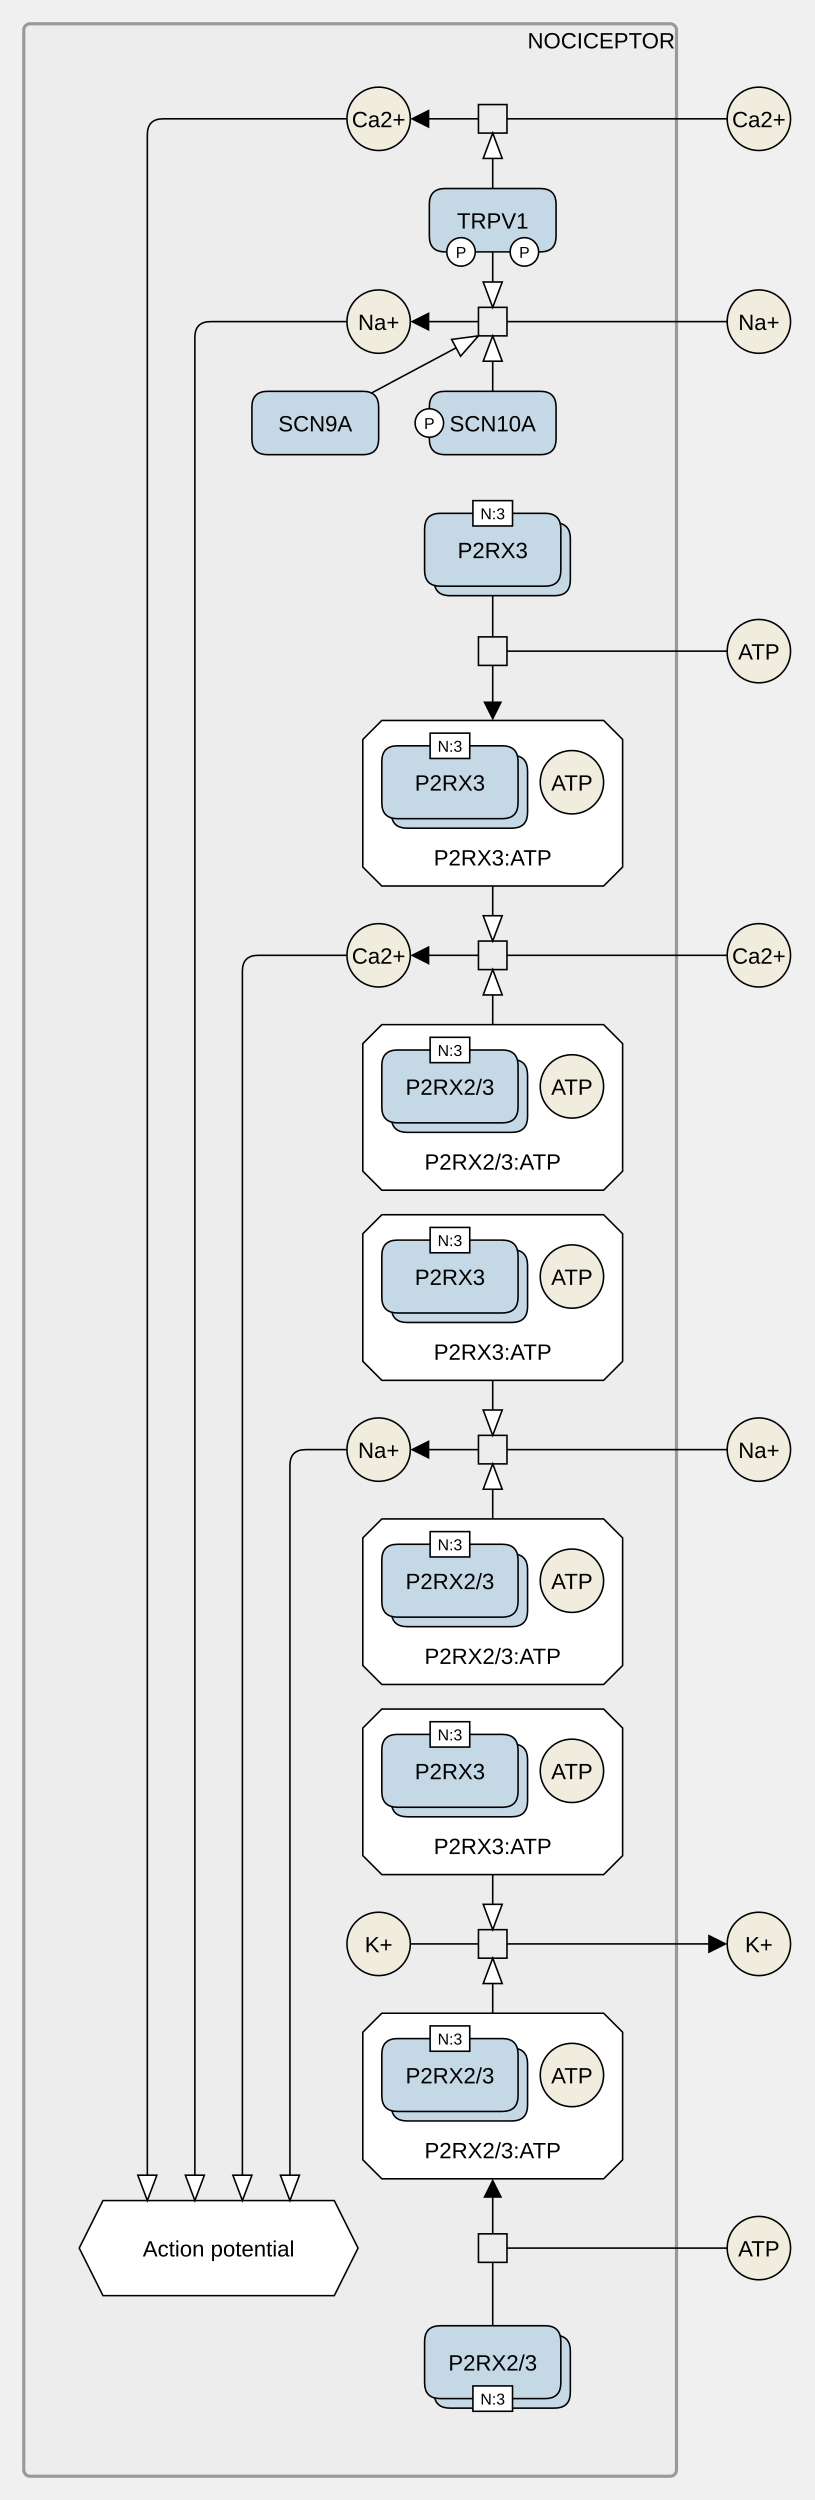
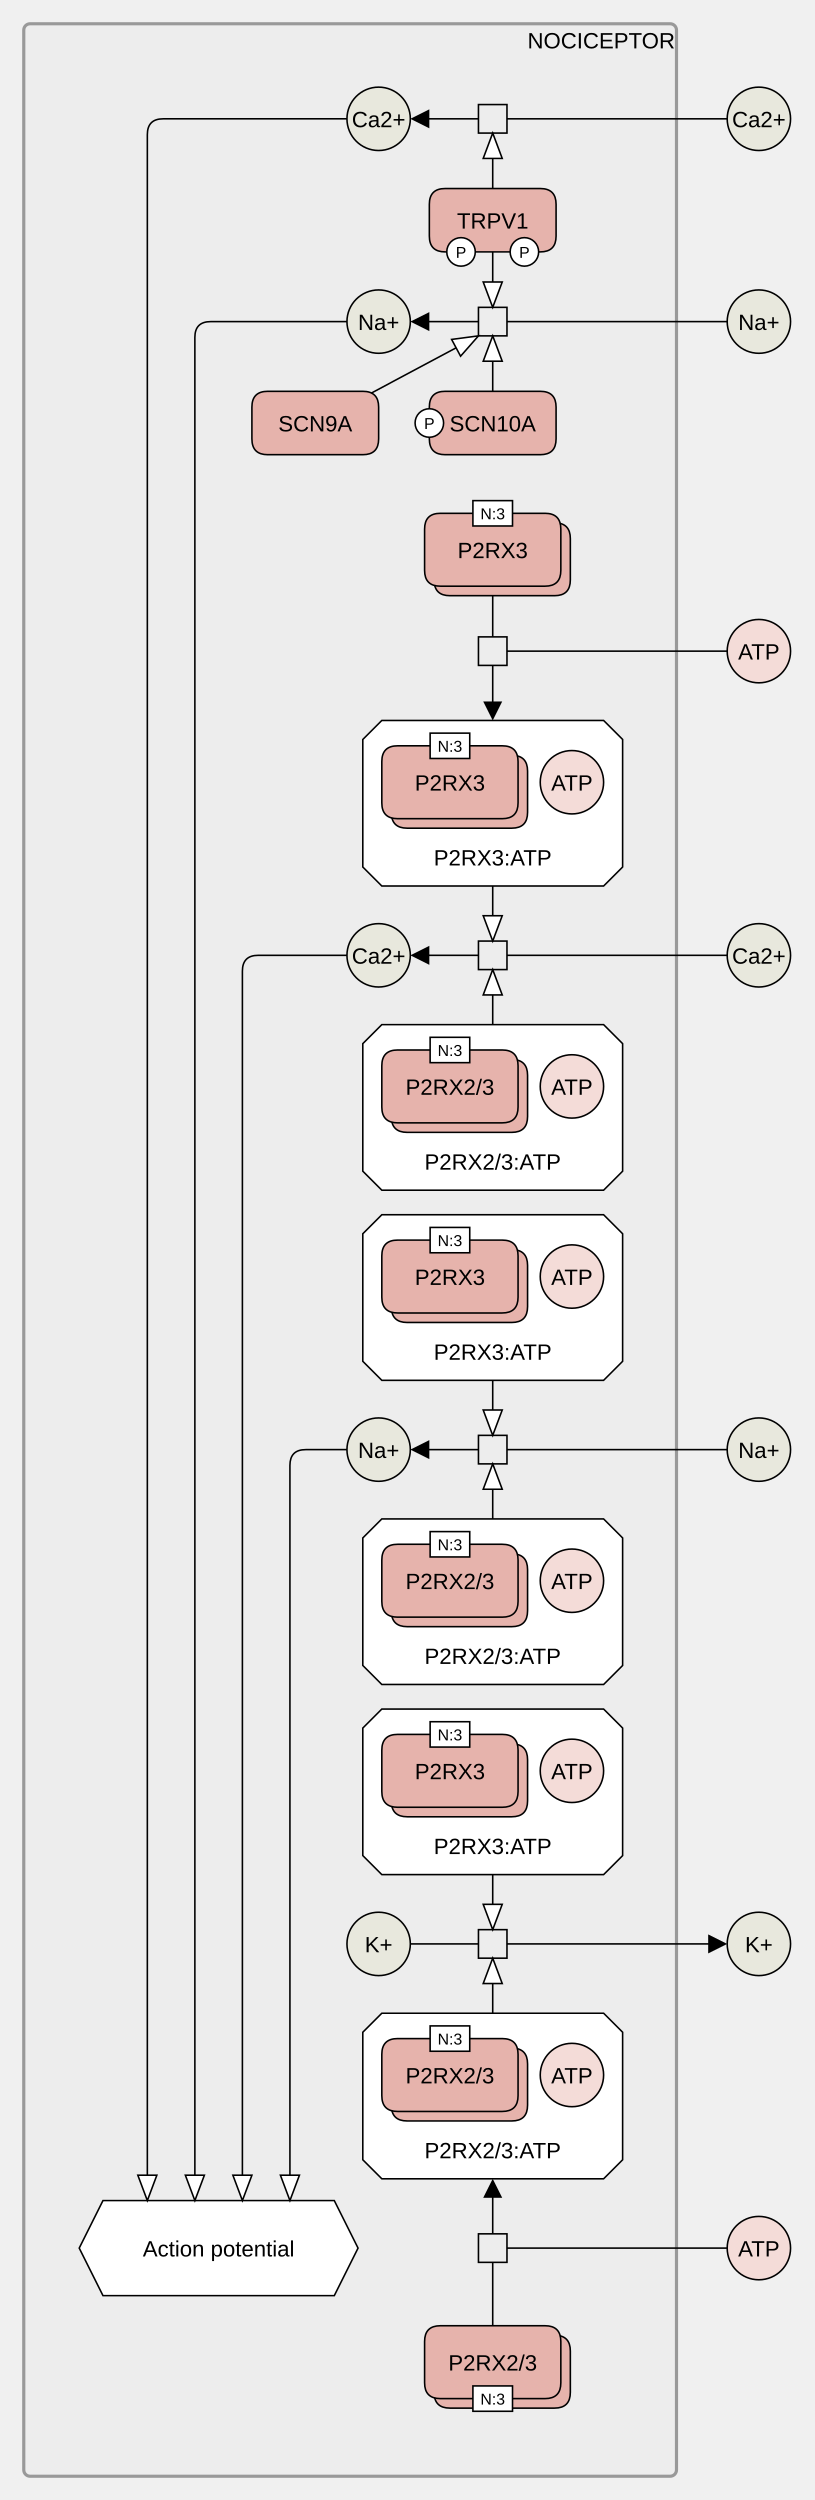
<svg xmlns="http://www.w3.org/2000/svg" width="514" height="1578" viewBox="0 0 514 1578" stroke-linecap="butt" stroke-miterlimit="10">
  <g transform="translate(311,75)">
    <path d="M-296 -56 C-296 -58.209 -294.209 -60 -292 -60 L112 -60 C114.209 -60 116 -58.209 116 -56 L116 1484 C116 1486.209 114.209 1488 112 1488 L-292 1488 C-294.209 1488 -296 1486.209 -296 1484 Z" fill="#999999" fill-opacity="0.031" stroke="none" />
    <path d="M-296 -56 C-296 -58.209 -294.209 -60 -292 -60 L112 -60 C114.209 -60 116 -58.209 116 -56 L116 1484 C116 1486.209 114.209 1488 112 1488 L-292 1488 C-294.209 1488 -296 1486.209 -296 1484 Z" fill="none" stroke="#999999" stroke-width="2" />
    <text x="68.5" y="-44.459" text-anchor="middle" font-family="'Dialog', Arial, Helvetica, sans-serif" font-size="14" fill="#000000" stroke="none" xml:space="preserve">NOCICEPTOR</text>
    <path d="M-70 379.75 L70 379.75 L82 391.75 L82 472.25 L70 484.25 L-70 484.25 L-82 472.25 L-82 391.75 Z" fill="#FFFFFF" stroke="none" />
    <path d="M-70 379.75 L70 379.75 L82 391.75 L82 472.25 L70 484.25 L-70 484.25 L-82 472.25 L-82 391.75 Z" fill="none" stroke="#000000" />
    <text x="0" y="471.291" text-anchor="middle" font-family="'Dialog', Arial, Helvetica, sans-serif" font-size="14" fill="#000000" stroke="none" xml:space="preserve">P2RX3:ATP</text>
-     <path d="M-64 411.75 Q-64 401.75 -54 401.75 L12 401.75 Q22 401.75 22 411.75 L22 437.75 Q22 447.75 12 447.75 L-54 447.75 Q-64 447.75 -64 437.75 Z" fill="#C5D8E5" stroke="none" />
+     <path d="M-64 411.75 Q-64 401.75 -54 401.75 L12 401.75 Q22 401.75 22 411.75 L22 437.75 Q22 447.75 12 447.75 L-54 447.75 Q-64 447.75 -64 437.75 Z" fill="#E6B3AC" stroke="none" />
    <path d="M-64 411.75 Q-64 401.75 -54 401.75 L12 401.75 Q22 401.75 22 411.75 L22 437.75 Q22 447.75 12 447.75 L-54 447.75 Q-64 447.75 -64 437.75 Z" fill="none" stroke="#000000" />
-     <path d="M-70 405.75 Q-70 395.75 -60 395.75 L6 395.75 Q16 395.75 16 405.75 L16 431.75 Q16 441.75 6 441.75 L-60 441.75 Q-70 441.75 -70 431.75 Z" fill="#C5D8E5" stroke="none" />
+     <path d="M-70 405.75 Q-70 395.75 -60 395.75 L6 395.75 Q16 395.75 16 405.75 L16 431.75 Q16 441.75 6 441.75 L-60 441.75 Q-70 441.75 -70 431.75 Z" fill="#E6B3AC" stroke="none" />
    <path d="M-70 405.75 Q-70 395.75 -60 395.75 L6 395.75 Q16 395.75 16 405.75 L16 431.75 Q16 441.75 6 441.75 L-60 441.75 Q-70 441.75 -70 431.75 Z" fill="none" stroke="#000000" />
    <text x="-27" y="424.041" text-anchor="middle" font-family="'Dialog', Arial, Helvetica, sans-serif" font-size="14" fill="#000000" stroke="none" xml:space="preserve">P2RX3</text>
    <path d="M-39.5 387.75 L-14.5 387.75 L-14.5 403.75 L-39.5 403.75 Z" fill="#FFFFFF" stroke="none" />
    <path d="M-39.5 387.75 L-14.5 387.75 L-14.5 403.75 L-39.5 403.75 Z" fill="none" stroke="#000000" />
    <text x="-27" y="399.529" text-anchor="middle" font-family="'Dialog', Arial, Helvetica, sans-serif" font-size="10" fill="#000000" stroke="none" xml:space="preserve">N:3</text>
-     <path d="M30 418.75 C30 407.704 38.954 398.75 50 398.75 L50 398.75 C61.046 398.75 70 407.704 70 418.75 L70 418.75 C70 429.796 61.046 438.75 50 438.75 L50 438.75 C38.954 438.75 30 429.796 30 418.75 Z" fill="#F0EDDE" stroke="none" />
+     <path d="M30 418.75 C30 407.704 38.954 398.75 50 398.75 L50 398.75 C61.046 398.75 70 407.704 70 418.75 L70 418.75 C70 429.796 61.046 438.75 50 438.75 L50 438.75 C38.954 438.75 30 429.796 30 418.75 Z" fill="#F4DCD8" stroke="none" />
    <path d="M30 418.75 C30 407.704 38.954 398.75 50 398.75 L50 398.75 C61.046 398.75 70 407.704 70 418.75 L70 418.75 C70 429.796 61.046 438.75 50 438.75 L50 438.75 C38.954 438.75 30 429.796 30 418.75 Z" fill="none" stroke="#000000" />
    <text x="50" y="424.041" text-anchor="middle" font-family="'Dialog', Arial, Helvetica, sans-serif" font-size="14" fill="#000000" stroke="none" xml:space="preserve">ATP</text>
    <path d="M-70 1195.75 L70 1195.75 L82 1207.75 L82 1288.25 L70 1300.25 L-70 1300.25 L-82 1288.25 L-82 1207.75 Z" fill="#FFFFFF" stroke="none" />
    <path d="M-70 1195.75 L70 1195.75 L82 1207.75 L82 1288.25 L70 1300.25 L-70 1300.25 L-82 1288.25 L-82 1207.75 Z" fill="none" stroke="#000000" />
    <text x="0" y="1287.291" text-anchor="middle" font-family="'Dialog', Arial, Helvetica, sans-serif" font-size="14" fill="#000000" stroke="none" xml:space="preserve">P2RX2/3:ATP</text>
-     <path d="M-64 1227.75 Q-64 1217.75 -54 1217.75 L12 1217.75 Q22 1217.75 22 1227.75 L22 1253.75 Q22 1263.75 12 1263.75 L-54 1263.75 Q-64 1263.75 -64 1253.75 Z" fill="#C5D8E5" stroke="none" />
+     <path d="M-64 1227.75 Q-64 1217.75 -54 1217.75 L12 1217.75 Q22 1217.75 22 1227.75 L22 1253.75 Q22 1263.75 12 1263.75 L-54 1263.75 Q-64 1263.75 -64 1253.75 Z" fill="#E6B3AC" stroke="none" />
    <path d="M-64 1227.75 Q-64 1217.75 -54 1217.75 L12 1217.75 Q22 1217.75 22 1227.75 L22 1253.75 Q22 1263.75 12 1263.75 L-54 1263.75 Q-64 1263.75 -64 1253.75 Z" fill="none" stroke="#000000" />
-     <path d="M-70 1221.75 Q-70 1211.75 -60 1211.75 L6 1211.75 Q16 1211.75 16 1221.75 L16 1247.75 Q16 1257.75 6 1257.75 L-60 1257.75 Q-70 1257.75 -70 1247.75 Z" fill="#C5D8E5" stroke="none" />
+     <path d="M-70 1221.75 Q-70 1211.75 -60 1211.75 L6 1211.75 Q16 1211.75 16 1221.75 L16 1247.75 Q16 1257.75 6 1257.75 L-60 1257.75 Q-70 1257.75 -70 1247.75 Z" fill="#E6B3AC" stroke="none" />
    <path d="M-70 1221.75 Q-70 1211.75 -60 1211.75 L6 1211.75 Q16 1211.75 16 1221.75 L16 1247.75 Q16 1257.75 6 1257.75 L-60 1257.75 Q-70 1257.75 -70 1247.75 Z" fill="none" stroke="#000000" />
    <text x="-27" y="1240.041" text-anchor="middle" font-family="'Dialog', Arial, Helvetica, sans-serif" font-size="14" fill="#000000" stroke="none" xml:space="preserve">P2RX2/3</text>
    <path d="M-39.5 1203.75 L-14.5 1203.75 L-14.5 1219.75 L-39.5 1219.75 Z" fill="#FFFFFF" stroke="none" />
    <path d="M-39.5 1203.75 L-14.5 1203.75 L-14.5 1219.75 L-39.5 1219.75 Z" fill="none" stroke="#000000" />
    <text x="-27" y="1215.53" text-anchor="middle" font-family="'Dialog', Arial, Helvetica, sans-serif" font-size="10" fill="#000000" stroke="none" xml:space="preserve">N:3</text>
-     <path d="M30 1234.75 C30 1223.704 38.954 1214.75 50 1214.75 L50 1214.75 C61.046 1214.75 70 1223.704 70 1234.75 L70 1234.75 C70 1245.796 61.046 1254.75 50 1254.75 L50 1254.75 C38.954 1254.75 30 1245.796 30 1234.75 Z" fill="#F0EDDE" stroke="none" />
+     <path d="M30 1234.75 C30 1223.704 38.954 1214.75 50 1214.75 L50 1214.75 C61.046 1214.75 70 1223.704 70 1234.75 L70 1234.75 C70 1245.796 61.046 1254.75 50 1254.75 L50 1254.75 C38.954 1254.75 30 1245.796 30 1234.75 Z" fill="#F4DCD8" stroke="none" />
    <path d="M30 1234.75 C30 1223.704 38.954 1214.75 50 1214.75 L50 1214.75 C61.046 1214.75 70 1223.704 70 1234.75 L70 1234.75 C70 1245.796 61.046 1254.75 50 1254.75 L50 1254.75 C38.954 1254.75 30 1245.796 30 1234.75 Z" fill="none" stroke="#000000" />
    <text x="50" y="1240.041" text-anchor="middle" font-family="'Dialog', Arial, Helvetica, sans-serif" font-size="14" fill="#000000" stroke="none" xml:space="preserve">ATP</text>
-     <path d="M-92 0 C-92 -11.046 -83.046 -20 -72 -20 L-72 -20 C-60.954 -20 -52 -11.046 -52 0 L-52 0 C-52 11.046 -60.954 20 -72 20 L-72 20 C-83.046 20 -92 11.046 -92 0 Z" fill="#F0EDDE" stroke="none" />
+     <path d="M-92 0 C-92 -11.046 -83.046 -20 -72 -20 L-72 -20 C-60.954 -20 -52 -11.046 -52 0 L-52 0 C-52 11.046 -60.954 20 -72 20 L-72 20 C-83.046 20 -92 11.046 -92 0 Z" fill="#E8E8DD" stroke="none" />
    <path d="M-92 0 C-92 -11.046 -83.046 -20 -72 -20 L-72 -20 C-60.954 -20 -52 -11.046 -52 0 L-52 0 C-52 11.046 -60.954 20 -72 20 L-72 20 C-83.046 20 -92 11.046 -92 0 Z" fill="none" stroke="#000000" />
    <text x="-72" y="5.291" text-anchor="middle" font-family="'Dialog', Arial, Helvetica, sans-serif" font-size="14" fill="#000000" stroke="none" xml:space="preserve">Ca2+</text>
-     <path d="M-92 128 C-92 116.954 -83.046 108 -72 108 L-72 108 C-60.954 108 -52 116.954 -52 128 L-52 128 C-52 139.046 -60.954 148 -72 148 L-72 148 C-83.046 148 -92 139.046 -92 128 Z" fill="#F0EDDE" stroke="none" />
+     <path d="M-92 128 C-92 116.954 -83.046 108 -72 108 L-72 108 C-60.954 108 -52 116.954 -52 128 L-52 128 C-52 139.046 -60.954 148 -72 148 L-72 148 C-83.046 148 -92 139.046 -92 128 Z" fill="#E8E8DD" stroke="none" />
    <path d="M-92 128 C-92 116.954 -83.046 108 -72 108 L-72 108 C-60.954 108 -52 116.954 -52 128 L-52 128 C-52 139.046 -60.954 148 -72 148 L-72 148 C-83.046 148 -92 139.046 -92 128 Z" fill="none" stroke="#000000" />
    <text x="-72" y="133.291" text-anchor="middle" font-family="'Dialog', Arial, Helvetica, sans-serif" font-size="14" fill="#000000" stroke="none" xml:space="preserve">Na+</text>
-     <path d="M-40 54 Q-40 44 -30 44 L30 44 Q40 44 40 54 L40 74 Q40 84 30 84 L-30 84 Q-40 84 -40 74 Z" fill="#C5D8E5" stroke="none" />
+     <path d="M-40 54 Q-40 44 -30 44 L30 44 Q40 44 40 54 L40 74 Q40 84 30 84 L-30 84 Q-40 84 -40 74 Z" fill="#E6B3AC" stroke="none" />
    <path d="M-40 54 Q-40 44 -30 44 L30 44 Q40 44 40 54 L40 74 Q40 84 30 84 L-30 84 Q-40 84 -40 74 Z" fill="none" stroke="#000000" />
    <text x="0" y="69.291" text-anchor="middle" font-family="'Dialog', Arial, Helvetica, sans-serif" font-size="14" fill="#000000" stroke="none" xml:space="preserve">TRPV1</text>
    <path d="M-29 84 C-29 79.029 -24.971 75 -20 75 L-20 75 C-15.029 75 -11 79.029 -11 84 L-11 84 C-11 88.971 -15.029 93 -20 93 L-20 93 C-24.971 93 -29 88.971 -29 84 Z" fill="#FFFFFF" stroke="none" />
    <path d="M-29 84 C-29 79.029 -24.971 75 -20 75 L-20 75 C-15.029 75 -11 79.029 -11 84 L-11 84 C-11 88.971 -15.029 93 -20 93 L-20 93 C-24.971 93 -29 88.971 -29 84 Z" fill="none" stroke="#000000" />
    <text x="-20" y="87.779" text-anchor="middle" font-family="'Dialog', Arial, Helvetica, sans-serif" font-size="10" fill="#000000" stroke="none" xml:space="preserve">P</text>
    <path d="M11 84 C11 79.029 15.029 75 20 75 L20 75 C24.971 75 29 79.029 29 84 L29 84 C29 88.971 24.971 93 20 93 L20 93 C15.029 93 11 88.971 11 84 Z" fill="#FFFFFF" stroke="none" />
    <path d="M11 84 C11 79.029 15.029 75 20 75 L20 75 C24.971 75 29 79.029 29 84 L29 84 C29 88.971 24.971 93 20 93 L20 93 C15.029 93 11 88.971 11 84 Z" fill="none" stroke="#000000" />
    <text x="20" y="87.779" text-anchor="middle" font-family="'Dialog', Arial, Helvetica, sans-serif" font-size="10" fill="#000000" stroke="none" xml:space="preserve">P</text>
    <path d="M-246 1314 L-100 1314 L-85 1344 L-100 1374 L-246 1374 L-261 1344 Z" fill="#FFFFFF" stroke="none" />
    <path d="M-246 1314 L-100 1314 L-85 1344 L-100 1374 L-246 1374 L-261 1344 Z" fill="none" stroke="#000000" />
    <text x="-173" y="1349.291" text-anchor="middle" font-family="'Dialog', Arial, Helvetica, sans-serif" font-size="14" fill="#000000" stroke="none" xml:space="preserve">Action potential</text>
-     <path d="M-37 265 Q-37 255 -27 255 L39 255 Q49 255 49 265 L49 291 Q49 301 39 301 L-27 301 Q-37 301 -37 291 Z" fill="#C5D8E5" stroke="none" />
+     <path d="M-37 265 Q-37 255 -27 255 L39 255 Q49 255 49 265 L49 291 Q49 301 39 301 L-27 301 Q-37 301 -37 291 Z" fill="#E6B3AC" stroke="none" />
    <path d="M-37 265 Q-37 255 -27 255 L39 255 Q49 255 49 265 L49 291 Q49 301 39 301 L-27 301 Q-37 301 -37 291 Z" fill="none" stroke="#000000" />
-     <path d="M-43 259 Q-43 249 -33 249 L33 249 Q43 249 43 259 L43 285 Q43 295 33 295 L-33 295 Q-43 295 -43 285 Z" fill="#C5D8E5" stroke="none" />
+     <path d="M-43 259 Q-43 249 -33 249 L33 249 Q43 249 43 259 L43 285 Q43 295 33 295 L-33 295 Q-43 295 -43 285 Z" fill="#E6B3AC" stroke="none" />
    <path d="M-43 259 Q-43 249 -33 249 L33 249 Q43 249 43 259 L43 285 Q43 295 33 295 L-33 295 Q-43 295 -43 285 Z" fill="none" stroke="#000000" />
    <text x="0" y="277.291" text-anchor="middle" font-family="'Dialog', Arial, Helvetica, sans-serif" font-size="14" fill="#000000" stroke="none" xml:space="preserve">P2RX3</text>
    <path d="M-12.5 241 L12.5 241 L12.5 257 L-12.5 257 Z" fill="#FFFFFF" stroke="none" />
    <path d="M-12.5 241 L12.5 241 L12.5 257 L-12.5 257 Z" fill="none" stroke="#000000" />
    <text x="0" y="252.78" text-anchor="middle" font-family="'Dialog', Arial, Helvetica, sans-serif" font-size="10" fill="#000000" stroke="none" xml:space="preserve">N:3</text>
-     <path d="M-92 528 C-92 516.954 -83.046 508 -72 508 L-72 508 C-60.954 508 -52 516.954 -52 528 L-52 528 C-52 539.046 -60.954 548 -72 548 L-72 548 C-83.046 548 -92 539.046 -92 528 Z" fill="#F0EDDE" stroke="none" />
+     <path d="M-92 528 C-92 516.954 -83.046 508 -72 508 L-72 508 C-60.954 508 -52 516.954 -52 528 L-52 528 C-52 539.046 -60.954 548 -72 548 L-72 548 C-83.046 548 -92 539.046 -92 528 Z" fill="#E8E8DD" stroke="none" />
    <path d="M-92 528 C-92 516.954 -83.046 508 -72 508 L-72 508 C-60.954 508 -52 516.954 -52 528 L-52 528 C-52 539.046 -60.954 548 -72 548 L-72 548 C-83.046 548 -92 539.046 -92 528 Z" fill="none" stroke="#000000" />
    <text x="-72" y="533.291" text-anchor="middle" font-family="'Dialog', Arial, Helvetica, sans-serif" font-size="14" fill="#000000" stroke="none" xml:space="preserve">Ca2+</text>
-     <path d="M-92 840 C-92 828.954 -83.046 820 -72 820 L-72 820 C-60.954 820 -52 828.954 -52 840 L-52 840 C-52 851.046 -60.954 860 -72 860 L-72 860 C-83.046 860 -92 851.046 -92 840 Z" fill="#F0EDDE" stroke="none" />
+     <path d="M-92 840 C-92 828.954 -83.046 820 -72 820 L-72 820 C-60.954 820 -52 828.954 -52 840 L-52 840 C-52 851.046 -60.954 860 -72 860 L-72 860 C-83.046 860 -92 851.046 -92 840 Z" fill="#E8E8DD" stroke="none" />
    <path d="M-92 840 C-92 828.954 -83.046 820 -72 820 L-72 820 C-60.954 820 -52 828.954 -52 840 L-52 840 C-52 851.046 -60.954 860 -72 860 L-72 860 C-83.046 860 -92 851.046 -92 840 Z" fill="none" stroke="#000000" />
    <text x="-72" y="845.291" text-anchor="middle" font-family="'Dialog', Arial, Helvetica, sans-serif" font-size="14" fill="#000000" stroke="none" xml:space="preserve">Na+</text>
-     <path d="M-92 1152 C-92 1140.954 -83.046 1132 -72 1132 L-72 1132 C-60.954 1132 -52 1140.954 -52 1152 L-52 1152 C-52 1163.046 -60.954 1172 -72 1172 L-72 1172 C-83.046 1172 -92 1163.046 -92 1152 Z" fill="#F0EDDE" stroke="none" />
+     <path d="M-92 1152 C-92 1140.954 -83.046 1132 -72 1132 L-72 1132 C-60.954 1132 -52 1140.954 -52 1152 L-52 1152 C-52 1163.046 -60.954 1172 -72 1172 L-72 1172 C-83.046 1172 -92 1163.046 -92 1152 Z" fill="#E8E8DD" stroke="none" />
    <path d="M-92 1152 C-92 1140.954 -83.046 1132 -72 1132 L-72 1132 C-60.954 1132 -52 1140.954 -52 1152 L-52 1152 C-52 1163.046 -60.954 1172 -72 1172 L-72 1172 C-83.046 1172 -92 1163.046 -92 1152 Z" fill="none" stroke="#000000" />
    <text x="-72" y="1157.291" text-anchor="middle" font-family="'Dialog', Arial, Helvetica, sans-serif" font-size="14" fill="#000000" stroke="none" xml:space="preserve">K+</text>
-     <path d="M-37 1409 Q-37 1399 -27 1399 L39 1399 Q49 1399 49 1409 L49 1435 Q49 1445 39 1445 L-27 1445 Q-37 1445 -37 1435 Z" fill="#C5D8E5" stroke="none" />
+     <path d="M-37 1409 Q-37 1399 -27 1399 L39 1399 Q49 1399 49 1409 L49 1435 Q49 1445 39 1445 L-27 1445 Q-37 1445 -37 1435 Z" fill="#E6B3AC" stroke="none" />
    <path d="M-37 1409 Q-37 1399 -27 1399 L39 1399 Q49 1399 49 1409 L49 1435 Q49 1445 39 1445 L-27 1445 Q-37 1445 -37 1435 Z" fill="none" stroke="#000000" />
-     <path d="M-43 1403 Q-43 1393 -33 1393 L33 1393 Q43 1393 43 1403 L43 1429 Q43 1439 33 1439 L-33 1439 Q-43 1439 -43 1429 Z" fill="#C5D8E5" stroke="none" />
+     <path d="M-43 1403 Q-43 1393 -33 1393 L33 1393 Q43 1393 43 1403 L43 1429 Q43 1439 33 1439 L-33 1439 Q-43 1439 -43 1429 Z" fill="#E6B3AC" stroke="none" />
    <path d="M-43 1403 Q-43 1393 -33 1393 L33 1393 Q43 1393 43 1403 L43 1429 Q43 1439 33 1439 L-33 1439 Q-43 1439 -43 1429 Z" fill="none" stroke="#000000" />
    <text x="0" y="1421.291" text-anchor="middle" font-family="'Dialog', Arial, Helvetica, sans-serif" font-size="14" fill="#000000" stroke="none" xml:space="preserve">P2RX2/3</text>
    <path d="M-12.5 1431 L12.5 1431 L12.5 1447 L-12.5 1447 Z" fill="#FFFFFF" stroke="none" />
    <path d="M-12.5 1431 L12.5 1431 L12.5 1447 L-12.5 1447 Z" fill="none" stroke="#000000" />
    <text x="0" y="1442.78" text-anchor="middle" font-family="'Dialog', Arial, Helvetica, sans-serif" font-size="10" fill="#000000" stroke="none" xml:space="preserve">N:3</text>
-     <path d="M-40 182 Q-40 172 -30 172 L30 172 Q40 172 40 182 L40 202 Q40 212 30 212 L-30 212 Q-40 212 -40 202 Z" fill="#C5D8E5" stroke="none" />
+     <path d="M-40 182 Q-40 172 -30 172 L30 172 Q40 172 40 182 L40 202 Q40 212 30 212 L-30 212 Q-40 212 -40 202 Z" fill="#E6B3AC" stroke="none" />
    <path d="M-40 182 Q-40 172 -30 172 L30 172 Q40 172 40 182 L40 202 Q40 212 30 212 L-30 212 Q-40 212 -40 202 Z" fill="none" stroke="#000000" />
    <text x="0" y="197.291" text-anchor="middle" font-family="'Dialog', Arial, Helvetica, sans-serif" font-size="14" fill="#000000" stroke="none" xml:space="preserve">SCN10A</text>
    <path d="M-49 192 C-49 187.029 -44.971 183 -40 183 L-40 183 C-35.029 183 -31 187.029 -31 192 L-31 192 C-31 196.971 -35.029 201 -40 201 L-40 201 C-44.971 201 -49 196.971 -49 192 Z" fill="#FFFFFF" stroke="none" />
    <path d="M-49 192 C-49 187.029 -44.971 183 -40 183 L-40 183 C-35.029 183 -31 187.029 -31 192 L-31 192 C-31 196.971 -35.029 201 -40 201 L-40 201 C-44.971 201 -49 196.971 -49 192 Z" fill="none" stroke="#000000" />
    <text x="-40" y="195.78" text-anchor="middle" font-family="'Dialog', Arial, Helvetica, sans-serif" font-size="10" fill="#000000" stroke="none" xml:space="preserve">P</text>
    <path d="M-70 691.75 L70 691.75 L82 703.75 L82 784.25 L70 796.25 L-70 796.25 L-82 784.25 L-82 703.75 Z" fill="#FFFFFF" stroke="none" />
    <path d="M-70 691.75 L70 691.75 L82 703.75 L82 784.25 L70 796.25 L-70 796.25 L-82 784.25 L-82 703.75 Z" fill="none" stroke="#000000" />
    <text x="0" y="783.291" text-anchor="middle" font-family="'Dialog', Arial, Helvetica, sans-serif" font-size="14" fill="#000000" stroke="none" xml:space="preserve">P2RX3:ATP</text>
-     <path d="M-64 723.75 Q-64 713.75 -54 713.75 L12 713.75 Q22 713.75 22 723.75 L22 749.75 Q22 759.75 12 759.75 L-54 759.75 Q-64 759.75 -64 749.75 Z" fill="#C5D8E5" stroke="none" />
+     <path d="M-64 723.75 Q-64 713.75 -54 713.75 L12 713.75 Q22 713.75 22 723.75 L22 749.75 Q22 759.75 12 759.75 L-54 759.75 Q-64 759.75 -64 749.75 Z" fill="#E6B3AC" stroke="none" />
    <path d="M-64 723.75 Q-64 713.75 -54 713.75 L12 713.75 Q22 713.75 22 723.75 L22 749.75 Q22 759.75 12 759.75 L-54 759.75 Q-64 759.75 -64 749.75 Z" fill="none" stroke="#000000" />
-     <path d="M-70 717.75 Q-70 707.75 -60 707.75 L6 707.75 Q16 707.75 16 717.75 L16 743.75 Q16 753.75 6 753.75 L-60 753.75 Q-70 753.75 -70 743.75 Z" fill="#C5D8E5" stroke="none" />
+     <path d="M-70 717.75 Q-70 707.75 -60 707.75 L6 707.75 Q16 707.75 16 717.75 L16 743.75 Q16 753.75 6 753.75 L-60 753.75 Q-70 753.75 -70 743.75 Z" fill="#E6B3AC" stroke="none" />
    <path d="M-70 717.75 Q-70 707.75 -60 707.75 L6 707.75 Q16 707.75 16 717.75 L16 743.75 Q16 753.75 6 753.75 L-60 753.75 Q-70 753.75 -70 743.75 Z" fill="none" stroke="#000000" />
    <text x="-27" y="736.041" text-anchor="middle" font-family="'Dialog', Arial, Helvetica, sans-serif" font-size="14" fill="#000000" stroke="none" xml:space="preserve">P2RX3</text>
    <path d="M-39.5 699.75 L-14.5 699.75 L-14.5 715.75 L-39.5 715.75 Z" fill="#FFFFFF" stroke="none" />
    <path d="M-39.5 699.75 L-14.5 699.75 L-14.5 715.75 L-39.5 715.75 Z" fill="none" stroke="#000000" />
    <text x="-27" y="711.529" text-anchor="middle" font-family="'Dialog', Arial, Helvetica, sans-serif" font-size="10" fill="#000000" stroke="none" xml:space="preserve">N:3</text>
-     <path d="M30 730.75 C30 719.704 38.954 710.75 50 710.75 L50 710.75 C61.046 710.75 70 719.704 70 730.75 L70 730.75 C70 741.796 61.046 750.75 50 750.75 L50 750.75 C38.954 750.75 30 741.796 30 730.75 Z" fill="#F0EDDE" stroke="none" />
+     <path d="M30 730.75 C30 719.704 38.954 710.75 50 710.75 L50 710.75 C61.046 710.75 70 719.704 70 730.75 L70 730.75 C70 741.796 61.046 750.75 50 750.75 L50 750.75 C38.954 750.75 30 741.796 30 730.75 Z" fill="#F4DCD8" stroke="none" />
    <path d="M30 730.75 C30 719.704 38.954 710.75 50 710.75 L50 710.75 C61.046 710.75 70 719.704 70 730.75 L70 730.75 C70 741.796 61.046 750.75 50 750.75 L50 750.75 C38.954 750.75 30 741.796 30 730.75 Z" fill="none" stroke="#000000" />
    <text x="50" y="736.041" text-anchor="middle" font-family="'Dialog', Arial, Helvetica, sans-serif" font-size="14" fill="#000000" stroke="none" xml:space="preserve">ATP</text>
    <path d="M-70 1003.75 L70 1003.75 L82 1015.75 L82 1096.25 L70 1108.25 L-70 1108.25 L-82 1096.25 L-82 1015.75 Z" fill="#FFFFFF" stroke="none" />
    <path d="M-70 1003.75 L70 1003.75 L82 1015.75 L82 1096.25 L70 1108.25 L-70 1108.25 L-82 1096.25 L-82 1015.75 Z" fill="none" stroke="#000000" />
    <text x="0" y="1095.291" text-anchor="middle" font-family="'Dialog', Arial, Helvetica, sans-serif" font-size="14" fill="#000000" stroke="none" xml:space="preserve">P2RX3:ATP</text>
-     <path d="M-64 1035.75 Q-64 1025.75 -54 1025.75 L12 1025.75 Q22 1025.75 22 1035.75 L22 1061.75 Q22 1071.75 12 1071.75 L-54 1071.75 Q-64 1071.75 -64 1061.75 Z" fill="#C5D8E5" stroke="none" />
+     <path d="M-64 1035.75 Q-64 1025.75 -54 1025.75 L12 1025.75 Q22 1025.75 22 1035.75 L22 1061.75 Q22 1071.75 12 1071.75 L-54 1071.75 Q-64 1071.75 -64 1061.75 Z" fill="#E6B3AC" stroke="none" />
    <path d="M-64 1035.75 Q-64 1025.75 -54 1025.75 L12 1025.75 Q22 1025.75 22 1035.75 L22 1061.75 Q22 1071.75 12 1071.75 L-54 1071.75 Q-64 1071.75 -64 1061.75 Z" fill="none" stroke="#000000" />
-     <path d="M-70 1029.75 Q-70 1019.75 -60 1019.75 L6 1019.75 Q16 1019.75 16 1029.75 L16 1055.75 Q16 1065.75 6 1065.75 L-60 1065.75 Q-70 1065.75 -70 1055.75 Z" fill="#C5D8E5" stroke="none" />
+     <path d="M-70 1029.75 Q-70 1019.75 -60 1019.75 L6 1019.75 Q16 1019.75 16 1029.75 L16 1055.75 Q16 1065.75 6 1065.75 L-60 1065.75 Q-70 1065.75 -70 1055.75 Z" fill="#E6B3AC" stroke="none" />
    <path d="M-70 1029.75 Q-70 1019.75 -60 1019.75 L6 1019.75 Q16 1019.75 16 1029.75 L16 1055.75 Q16 1065.75 6 1065.75 L-60 1065.75 Q-70 1065.75 -70 1055.75 Z" fill="none" stroke="#000000" />
    <text x="-27" y="1048.041" text-anchor="middle" font-family="'Dialog', Arial, Helvetica, sans-serif" font-size="14" fill="#000000" stroke="none" xml:space="preserve">P2RX3</text>
    <path d="M-39.5 1011.75 L-14.5 1011.75 L-14.5 1027.75 L-39.5 1027.75 Z" fill="#FFFFFF" stroke="none" />
    <path d="M-39.5 1011.75 L-14.5 1011.75 L-14.5 1027.75 L-39.5 1027.75 Z" fill="none" stroke="#000000" />
    <text x="-27" y="1023.529" text-anchor="middle" font-family="'Dialog', Arial, Helvetica, sans-serif" font-size="10" fill="#000000" stroke="none" xml:space="preserve">N:3</text>
-     <path d="M30 1042.75 C30 1031.704 38.954 1022.75 50 1022.75 L50 1022.75 C61.046 1022.75 70 1031.704 70 1042.75 L70 1042.75 C70 1053.796 61.046 1062.75 50 1062.75 L50 1062.75 C38.954 1062.75 30 1053.796 30 1042.75 Z" fill="#F0EDDE" stroke="none" />
+     <path d="M30 1042.75 C30 1031.704 38.954 1022.75 50 1022.75 L50 1022.75 C61.046 1022.75 70 1031.704 70 1042.75 L70 1042.75 C70 1053.796 61.046 1062.75 50 1062.75 L50 1062.75 C38.954 1062.75 30 1053.796 30 1042.75 Z" fill="#F4DCD8" stroke="none" />
    <path d="M30 1042.75 C30 1031.704 38.954 1022.75 50 1022.75 L50 1022.75 C61.046 1022.75 70 1031.704 70 1042.75 L70 1042.75 C70 1053.796 61.046 1062.75 50 1062.75 L50 1062.75 C38.954 1062.75 30 1053.796 30 1042.75 Z" fill="none" stroke="#000000" />
    <text x="50" y="1048.041" text-anchor="middle" font-family="'Dialog', Arial, Helvetica, sans-serif" font-size="14" fill="#000000" stroke="none" xml:space="preserve">ATP</text>
    <path d="M-70 571.75 L70 571.75 L82 583.75 L82 664.25 L70 676.25 L-70 676.25 L-82 664.25 L-82 583.75 Z" fill="#FFFFFF" stroke="none" />
    <path d="M-70 571.75 L70 571.75 L82 583.75 L82 664.25 L70 676.25 L-70 676.25 L-82 664.25 L-82 583.75 Z" fill="none" stroke="#000000" />
    <text x="0" y="663.291" text-anchor="middle" font-family="'Dialog', Arial, Helvetica, sans-serif" font-size="14" fill="#000000" stroke="none" xml:space="preserve">P2RX2/3:ATP</text>
-     <path d="M-64 603.75 Q-64 593.75 -54 593.75 L12 593.75 Q22 593.75 22 603.75 L22 629.75 Q22 639.75 12 639.75 L-54 639.75 Q-64 639.75 -64 629.75 Z" fill="#C5D8E5" stroke="none" />
+     <path d="M-64 603.75 Q-64 593.75 -54 593.75 L12 593.75 Q22 593.75 22 603.75 L22 629.75 Q22 639.75 12 639.75 L-54 639.75 Q-64 639.75 -64 629.75 Z" fill="#E6B3AC" stroke="none" />
    <path d="M-64 603.75 Q-64 593.75 -54 593.75 L12 593.75 Q22 593.75 22 603.75 L22 629.75 Q22 639.75 12 639.75 L-54 639.75 Q-64 639.75 -64 629.75 Z" fill="none" stroke="#000000" />
-     <path d="M-70 597.75 Q-70 587.75 -60 587.75 L6 587.75 Q16 587.75 16 597.75 L16 623.75 Q16 633.75 6 633.75 L-60 633.75 Q-70 633.75 -70 623.75 Z" fill="#C5D8E5" stroke="none" />
+     <path d="M-70 597.75 Q-70 587.75 -60 587.75 L6 587.75 Q16 587.75 16 597.75 L16 623.75 Q16 633.75 6 633.75 L-60 633.75 Q-70 633.75 -70 623.75 Z" fill="#E6B3AC" stroke="none" />
    <path d="M-70 597.75 Q-70 587.75 -60 587.75 L6 587.75 Q16 587.75 16 597.75 L16 623.75 Q16 633.75 6 633.75 L-60 633.75 Q-70 633.75 -70 623.75 Z" fill="none" stroke="#000000" />
    <text x="-27" y="616.041" text-anchor="middle" font-family="'Dialog', Arial, Helvetica, sans-serif" font-size="14" fill="#000000" stroke="none" xml:space="preserve">P2RX2/3</text>
    <path d="M-39.5 579.75 L-14.5 579.75 L-14.5 595.75 L-39.5 595.75 Z" fill="#FFFFFF" stroke="none" />
    <path d="M-39.5 579.75 L-14.5 579.75 L-14.5 595.75 L-39.5 595.75 Z" fill="none" stroke="#000000" />
    <text x="-27" y="591.529" text-anchor="middle" font-family="'Dialog', Arial, Helvetica, sans-serif" font-size="10" fill="#000000" stroke="none" xml:space="preserve">N:3</text>
-     <path d="M30 610.75 C30 599.704 38.954 590.75 50 590.75 L50 590.75 C61.046 590.75 70 599.704 70 610.75 L70 610.75 C70 621.796 61.046 630.75 50 630.75 L50 630.75 C38.954 630.75 30 621.796 30 610.75 Z" fill="#F0EDDE" stroke="none" />
+     <path d="M30 610.75 C30 599.704 38.954 590.75 50 590.75 L50 590.75 C61.046 590.75 70 599.704 70 610.75 L70 610.75 C70 621.796 61.046 630.75 50 630.75 L50 630.75 C38.954 630.75 30 621.796 30 610.75 Z" fill="#F4DCD8" stroke="none" />
    <path d="M30 610.75 C30 599.704 38.954 590.75 50 590.75 L50 590.75 C61.046 590.75 70 599.704 70 610.75 L70 610.75 C70 621.796 61.046 630.75 50 630.75 L50 630.75 C38.954 630.75 30 621.796 30 610.75 Z" fill="none" stroke="#000000" />
    <text x="50" y="616.041" text-anchor="middle" font-family="'Dialog', Arial, Helvetica, sans-serif" font-size="14" fill="#000000" stroke="none" xml:space="preserve">ATP</text>
    <path d="M-70 883.75 L70 883.75 L82 895.75 L82 976.25 L70 988.25 L-70 988.25 L-82 976.25 L-82 895.75 Z" fill="#FFFFFF" stroke="none" />
    <path d="M-70 883.75 L70 883.75 L82 895.75 L82 976.25 L70 988.25 L-70 988.25 L-82 976.25 L-82 895.75 Z" fill="none" stroke="#000000" />
    <text x="0" y="975.291" text-anchor="middle" font-family="'Dialog', Arial, Helvetica, sans-serif" font-size="14" fill="#000000" stroke="none" xml:space="preserve">P2RX2/3:ATP</text>
-     <path d="M-64 915.75 Q-64 905.75 -54 905.75 L12 905.75 Q22 905.75 22 915.75 L22 941.75 Q22 951.75 12 951.75 L-54 951.75 Q-64 951.75 -64 941.75 Z" fill="#C5D8E5" stroke="none" />
+     <path d="M-64 915.75 Q-64 905.75 -54 905.75 L12 905.75 Q22 905.75 22 915.75 L22 941.75 Q22 951.75 12 951.75 L-54 951.75 Q-64 951.75 -64 941.75 Z" fill="#E6B3AC" stroke="none" />
    <path d="M-64 915.75 Q-64 905.75 -54 905.75 L12 905.75 Q22 905.75 22 915.75 L22 941.75 Q22 951.75 12 951.75 L-54 951.75 Q-64 951.75 -64 941.75 Z" fill="none" stroke="#000000" />
-     <path d="M-70 909.75 Q-70 899.75 -60 899.75 L6 899.75 Q16 899.75 16 909.75 L16 935.75 Q16 945.75 6 945.75 L-60 945.75 Q-70 945.75 -70 935.75 Z" fill="#C5D8E5" stroke="none" />
+     <path d="M-70 909.75 Q-70 899.75 -60 899.75 L6 899.75 Q16 899.75 16 909.75 L16 935.75 Q16 945.75 6 945.75 L-60 945.75 Q-70 945.75 -70 935.75 Z" fill="#E6B3AC" stroke="none" />
    <path d="M-70 909.75 Q-70 899.75 -60 899.75 L6 899.75 Q16 899.75 16 909.75 L16 935.75 Q16 945.75 6 945.75 L-60 945.75 Q-70 945.75 -70 935.75 Z" fill="none" stroke="#000000" />
    <text x="-27" y="928.041" text-anchor="middle" font-family="'Dialog', Arial, Helvetica, sans-serif" font-size="14" fill="#000000" stroke="none" xml:space="preserve">P2RX2/3</text>
    <path d="M-39.5 891.75 L-14.5 891.75 L-14.5 907.75 L-39.5 907.75 Z" fill="#FFFFFF" stroke="none" />
    <path d="M-39.5 891.75 L-14.5 891.75 L-14.5 907.75 L-39.5 907.75 Z" fill="none" stroke="#000000" />
    <text x="-27" y="903.529" text-anchor="middle" font-family="'Dialog', Arial, Helvetica, sans-serif" font-size="10" fill="#000000" stroke="none" xml:space="preserve">N:3</text>
-     <path d="M30 922.75 C30 911.704 38.954 902.75 50 902.75 L50 902.75 C61.046 902.75 70 911.704 70 922.75 L70 922.75 C70 933.796 61.046 942.75 50 942.75 L50 942.75 C38.954 942.75 30 933.796 30 922.75 Z" fill="#F0EDDE" stroke="none" />
+     <path d="M30 922.75 C30 911.704 38.954 902.75 50 902.75 L50 902.75 C61.046 902.75 70 911.704 70 922.75 L70 922.75 C70 933.796 61.046 942.75 50 942.75 L50 942.75 C38.954 942.75 30 933.796 30 922.75 Z" fill="#F4DCD8" stroke="none" />
    <path d="M30 922.75 C30 911.704 38.954 902.75 50 902.75 L50 902.75 C61.046 902.75 70 911.704 70 922.75 L70 922.75 C70 933.796 61.046 942.75 50 942.75 L50 942.75 C38.954 942.75 30 933.796 30 922.75 Z" fill="none" stroke="#000000" />
    <text x="50" y="928.041" text-anchor="middle" font-family="'Dialog', Arial, Helvetica, sans-serif" font-size="14" fill="#000000" stroke="none" xml:space="preserve">ATP</text>
    <path d="M-9 -9 L9 -9 L9 9 L-9 9 Z" fill="none" stroke="#000000" />
    <path d="M-9 119 L9 119 L9 137 L-9 137 Z" fill="none" stroke="#000000" />
    <path d="M-9 327 L9 327 L9 345 L-9 345 Z" fill="none" stroke="#000000" />
    <path d="M-9 519 L9 519 L9 537 L-9 537 Z" fill="none" stroke="#000000" />
    <path d="M-9 831 L9 831 L9 849 L-9 849 Z" fill="none" stroke="#000000" />
    <path d="M-9 1143 L9 1143 L9 1161 L-9 1161 Z" fill="none" stroke="#000000" />
    <path d="M-9 1335 L9 1335 L9 1353 L-9 1353 Z" fill="none" stroke="#000000" />
-     <path d="M-152 182 Q-152 172 -142 172 L-82 172 Q-72 172 -72 182 L-72 202 Q-72 212 -82 212 L-142 212 Q-152 212 -152 202 Z" fill="#C5D8E5" stroke="none" />
+     <path d="M-152 182 Q-152 172 -142 172 L-82 172 Q-72 172 -72 182 L-72 202 Q-72 212 -82 212 L-142 212 Q-152 212 -152 202 Z" fill="#E6B3AC" stroke="none" />
    <path d="M-152 182 Q-152 172 -142 172 L-82 172 Q-72 172 -72 182 L-72 202 Q-72 212 -82 212 L-142 212 Q-152 212 -152 202 Z" fill="none" stroke="#000000" />
    <text x="-112" y="197.291" text-anchor="middle" font-family="'Dialog', Arial, Helvetica, sans-serif" font-size="14" fill="#000000" stroke="none" xml:space="preserve">SCN9A</text>
-     <path d="M148 128 C148 116.954 156.954 108 168 108 L168 108 C179.046 108 188 116.954 188 128 L188 128 C188 139.046 179.046 148 168 148 L168 148 C156.954 148 148 139.046 148 128 Z" fill="#F0EDDE" stroke="none" />
+     <path d="M148 128 C148 116.954 156.954 108 168 108 L168 108 C179.046 108 188 116.954 188 128 L188 128 C188 139.046 179.046 148 168 148 L168 148 C156.954 148 148 139.046 148 128 Z" fill="#E8E8DD" stroke="none" />
    <path d="M148 128 C148 116.954 156.954 108 168 108 L168 108 C179.046 108 188 116.954 188 128 L188 128 C188 139.046 179.046 148 168 148 L168 148 C156.954 148 148 139.046 148 128 Z" fill="none" stroke="#000000" />
    <text x="168" y="133.291" text-anchor="middle" font-family="'Dialog', Arial, Helvetica, sans-serif" font-size="14" fill="#000000" stroke="none" xml:space="preserve">Na+</text>
-     <path d="M148 0 C148 -11.046 156.954 -20 168 -20 L168 -20 C179.046 -20 188 -11.046 188 0 L188 0 C188 11.046 179.046 20 168 20 L168 20 C156.954 20 148 11.046 148 0 Z" fill="#F0EDDE" stroke="none" />
+     <path d="M148 0 C148 -11.046 156.954 -20 168 -20 L168 -20 C179.046 -20 188 -11.046 188 0 L188 0 C188 11.046 179.046 20 168 20 L168 20 C156.954 20 148 11.046 148 0 Z" fill="#E8E8DD" stroke="none" />
    <path d="M148 0 C148 -11.046 156.954 -20 168 -20 L168 -20 C179.046 -20 188 -11.046 188 0 L188 0 C188 11.046 179.046 20 168 20 L168 20 C156.954 20 148 11.046 148 0 Z" fill="none" stroke="#000000" />
    <text x="168" y="5.291" text-anchor="middle" font-family="'Dialog', Arial, Helvetica, sans-serif" font-size="14" fill="#000000" stroke="none" xml:space="preserve">Ca2+</text>
-     <path d="M148 528 C148 516.954 156.954 508 168 508 L168 508 C179.046 508 188 516.954 188 528 L188 528 C188 539.046 179.046 548 168 548 L168 548 C156.954 548 148 539.046 148 528 Z" fill="#F0EDDE" stroke="none" />
+     <path d="M148 528 C148 516.954 156.954 508 168 508 L168 508 C179.046 508 188 516.954 188 528 L188 528 C188 539.046 179.046 548 168 548 L168 548 C156.954 548 148 539.046 148 528 Z" fill="#E8E8DD" stroke="none" />
    <path d="M148 528 C148 516.954 156.954 508 168 508 L168 508 C179.046 508 188 516.954 188 528 L188 528 C188 539.046 179.046 548 168 548 L168 548 C156.954 548 148 539.046 148 528 Z" fill="none" stroke="#000000" />
    <text x="168" y="533.291" text-anchor="middle" font-family="'Dialog', Arial, Helvetica, sans-serif" font-size="14" fill="#000000" stroke="none" xml:space="preserve">Ca2+</text>
-     <path d="M148 336 C148 324.954 156.954 316 168 316 L168 316 C179.046 316 188 324.954 188 336 L188 336 C188 347.046 179.046 356 168 356 L168 356 C156.954 356 148 347.046 148 336 Z" fill="#F0EDDE" stroke="none" />
+     <path d="M148 336 C148 324.954 156.954 316 168 316 L168 316 C179.046 316 188 324.954 188 336 L188 336 C188 347.046 179.046 356 168 356 L168 356 C156.954 356 148 347.046 148 336 Z" fill="#F4DCD8" stroke="none" />
    <path d="M148 336 C148 324.954 156.954 316 168 316 L168 316 C179.046 316 188 324.954 188 336 L188 336 C188 347.046 179.046 356 168 356 L168 356 C156.954 356 148 347.046 148 336 Z" fill="none" stroke="#000000" />
    <text x="168" y="341.291" text-anchor="middle" font-family="'Dialog', Arial, Helvetica, sans-serif" font-size="14" fill="#000000" stroke="none" xml:space="preserve">ATP</text>
-     <path d="M148 840 C148 828.954 156.954 820 168 820 L168 820 C179.046 820 188 828.954 188 840 L188 840 C188 851.046 179.046 860 168 860 L168 860 C156.954 860 148 851.046 148 840 Z" fill="#F0EDDE" stroke="none" />
+     <path d="M148 840 C148 828.954 156.954 820 168 820 L168 820 C179.046 820 188 828.954 188 840 L188 840 C188 851.046 179.046 860 168 860 L168 860 C156.954 860 148 851.046 148 840 Z" fill="#E8E8DD" stroke="none" />
    <path d="M148 840 C148 828.954 156.954 820 168 820 L168 820 C179.046 820 188 828.954 188 840 L188 840 C188 851.046 179.046 860 168 860 L168 860 C156.954 860 148 851.046 148 840 Z" fill="none" stroke="#000000" />
    <text x="168" y="845.291" text-anchor="middle" font-family="'Dialog', Arial, Helvetica, sans-serif" font-size="14" fill="#000000" stroke="none" xml:space="preserve">Na+</text>
-     <path d="M148 1152 C148 1140.954 156.954 1132 168 1132 L168 1132 C179.046 1132 188 1140.954 188 1152 L188 1152 C188 1163.046 179.046 1172 168 1172 L168 1172 C156.954 1172 148 1163.046 148 1152 Z" fill="#F0EDDE" stroke="none" />
+     <path d="M148 1152 C148 1140.954 156.954 1132 168 1132 L168 1132 C179.046 1132 188 1140.954 188 1152 L188 1152 C188 1163.046 179.046 1172 168 1172 L168 1172 C156.954 1172 148 1163.046 148 1152 Z" fill="#E8E8DD" stroke="none" />
    <path d="M148 1152 C148 1140.954 156.954 1132 168 1132 L168 1132 C179.046 1132 188 1140.954 188 1152 L188 1152 C188 1163.046 179.046 1172 168 1172 L168 1172 C156.954 1172 148 1163.046 148 1152 Z" fill="none" stroke="#000000" />
    <text x="168" y="1157.291" text-anchor="middle" font-family="'Dialog', Arial, Helvetica, sans-serif" font-size="14" fill="#000000" stroke="none" xml:space="preserve">K+</text>
-     <path d="M148 1344 C148 1332.954 156.954 1324 168 1324 L168 1324 C179.046 1324 188 1332.954 188 1344 L188 1344 C188 1355.046 179.046 1364 168 1364 L168 1364 C156.954 1364 148 1355.046 148 1344 Z" fill="#F0EDDE" stroke="none" />
+     <path d="M148 1344 C148 1332.954 156.954 1324 168 1324 L168 1324 C179.046 1324 188 1332.954 188 1344 L188 1344 C188 1355.046 179.046 1364 168 1364 L168 1364 C156.954 1364 148 1355.046 148 1344 Z" fill="#F4DCD8" stroke="none" />
    <path d="M148 1344 C148 1332.954 156.954 1324 168 1324 L168 1324 C179.046 1324 188 1332.954 188 1344 L188 1344 C188 1355.046 179.046 1364 168 1364 L168 1364 C156.954 1364 148 1355.046 148 1344 Z" fill="none" stroke="#000000" />
    <text x="168" y="1349.291" text-anchor="middle" font-family="'Dialog', Arial, Helvetica, sans-serif" font-size="14" fill="#000000" stroke="none" xml:space="preserve">ATP</text>
    <path d="M148 0 L9 0" fill="none" stroke="#000000" />
    <path d="M-9 0 L-41 0" fill="none" stroke="#000000" />
    <path d="M-52 0 L-40 -6 L-40 6 Z" fill="#000000" stroke="none" />
    <path d="M0 44 L0 24" fill="none" stroke="#000000" />
    <path d="M0 9 L6 25 L-6 25 Z" fill="white" stroke="#000000" />
    <path d="M148 128 L9 128" fill="none" stroke="#000000" />
    <path d="M-9 128 L-41 128" fill="none" stroke="#000000" />
    <path d="M-52 128 L-40 122 L-40 134 Z" fill="#000000" stroke="none" />
    <path d="M0 84 L0 104" fill="none" stroke="#000000" />
    <path d="M0 119 L-6 103 L6 103 Z" fill="white" stroke="#000000" />
    <path d="M0 172 L0 152" fill="none" stroke="#000000" />
    <path d="M0 137 L6 153 L-6 153 Z" fill="white" stroke="#000000" />
    <path d="M-92 0 L-208 0 Q-218 0 -218 10 L-218 1299" fill="none" stroke="#000000" />
    <path d="M-218 1314 L-224 1298 L-212 1298 Z" fill="white" stroke="#000000" />
    <path d="M-92 128 L-178 128 Q-188 128 -188 138 L-188 1299" fill="none" stroke="#000000" />
    <path d="M-188 1314 L-194 1298 L-182 1298 Z" fill="white" stroke="#000000" />
    <path d="M0 301 L0 327" fill="none" stroke="#000000" />
    <path d="M0 345 L0 368.75" fill="none" stroke="#000000" />
    <path d="M0 379.75 L-6 367.75 L6 367.75 Z" fill="#000000" stroke="none" />
    <path d="M148 336 L9 336" fill="none" stroke="#000000" />
    <path d="M148 528 L9 528" fill="none" stroke="#000000" />
    <path d="M-9 528 L-41 528" fill="none" stroke="#000000" />
    <path d="M-52 528 L-40 522 L-40 534 Z" fill="#000000" stroke="none" />
    <path d="M0 484.25 L0 504" fill="none" stroke="#000000" />
    <path d="M0 519 L-6 503 L6 503 Z" fill="white" stroke="#000000" />
    <path d="M0 571.75 L0 552" fill="none" stroke="#000000" />
    <path d="M0 537 L6 553 L-6 553 Z" fill="white" stroke="#000000" />
    <path d="M148 840 L9 840" fill="none" stroke="#000000" />
    <path d="M-9 840 L-41 840" fill="none" stroke="#000000" />
    <path d="M-52 840 L-40 834 L-40 846 Z" fill="#000000" stroke="none" />
    <path d="M0 796.25 L0 816" fill="none" stroke="#000000" />
    <path d="M0 831 L-6 815 L6 815 Z" fill="white" stroke="#000000" />
    <path d="M0 883.75 L0 864" fill="none" stroke="#000000" />
    <path d="M0 849 L6 865 L-6 865 Z" fill="white" stroke="#000000" />
    <path d="M-52 1152 L-9 1152" fill="none" stroke="#000000" />
    <path d="M9 1152 L137 1152" fill="none" stroke="#000000" />
    <path d="M148 1152 L136 1158 L136 1146 Z" fill="#000000" stroke="none" />
    <path d="M0 1108.25 L0 1128" fill="none" stroke="#000000" />
    <path d="M0 1143 L-6 1127 L6 1127 Z" fill="white" stroke="#000000" />
    <path d="M0 1195.75 L0 1176" fill="none" stroke="#000000" />
    <path d="M0 1161 L6 1177 L-6 1177 Z" fill="white" stroke="#000000" />
    <path d="M0 1393 L0 1353" fill="none" stroke="#000000" />
    <path d="M0 1335 L0 1311.25" fill="none" stroke="#000000" />
    <path d="M0 1300.25 L6 1312.25 L-6 1312.25 Z" fill="#000000" stroke="none" />
    <path d="M148 1344 L9 1344" fill="none" stroke="#000000" />
    <path d="M-92 528 L-148 528 Q-158 528 -158 538 L-158 1299" fill="none" stroke="#000000" />
    <path d="M-158 1314 L-164 1298 L-152 1298 Z" fill="white" stroke="#000000" />
    <path d="M-92 840 L-118 840 Q-128 840 -128 850 L-128 1299" fill="none" stroke="#000000" />
    <path d="M-128 1314 L-134 1298 L-122 1298 Z" fill="white" stroke="#000000" />
    <path d="M-76.594 173.094 L-22.232 144.065" fill="none" stroke="#000000" />
    <path d="M-9 137 L-20.288 149.829 L-25.94 139.244 Z" fill="white" stroke="#000000" />
  </g>
</svg>
